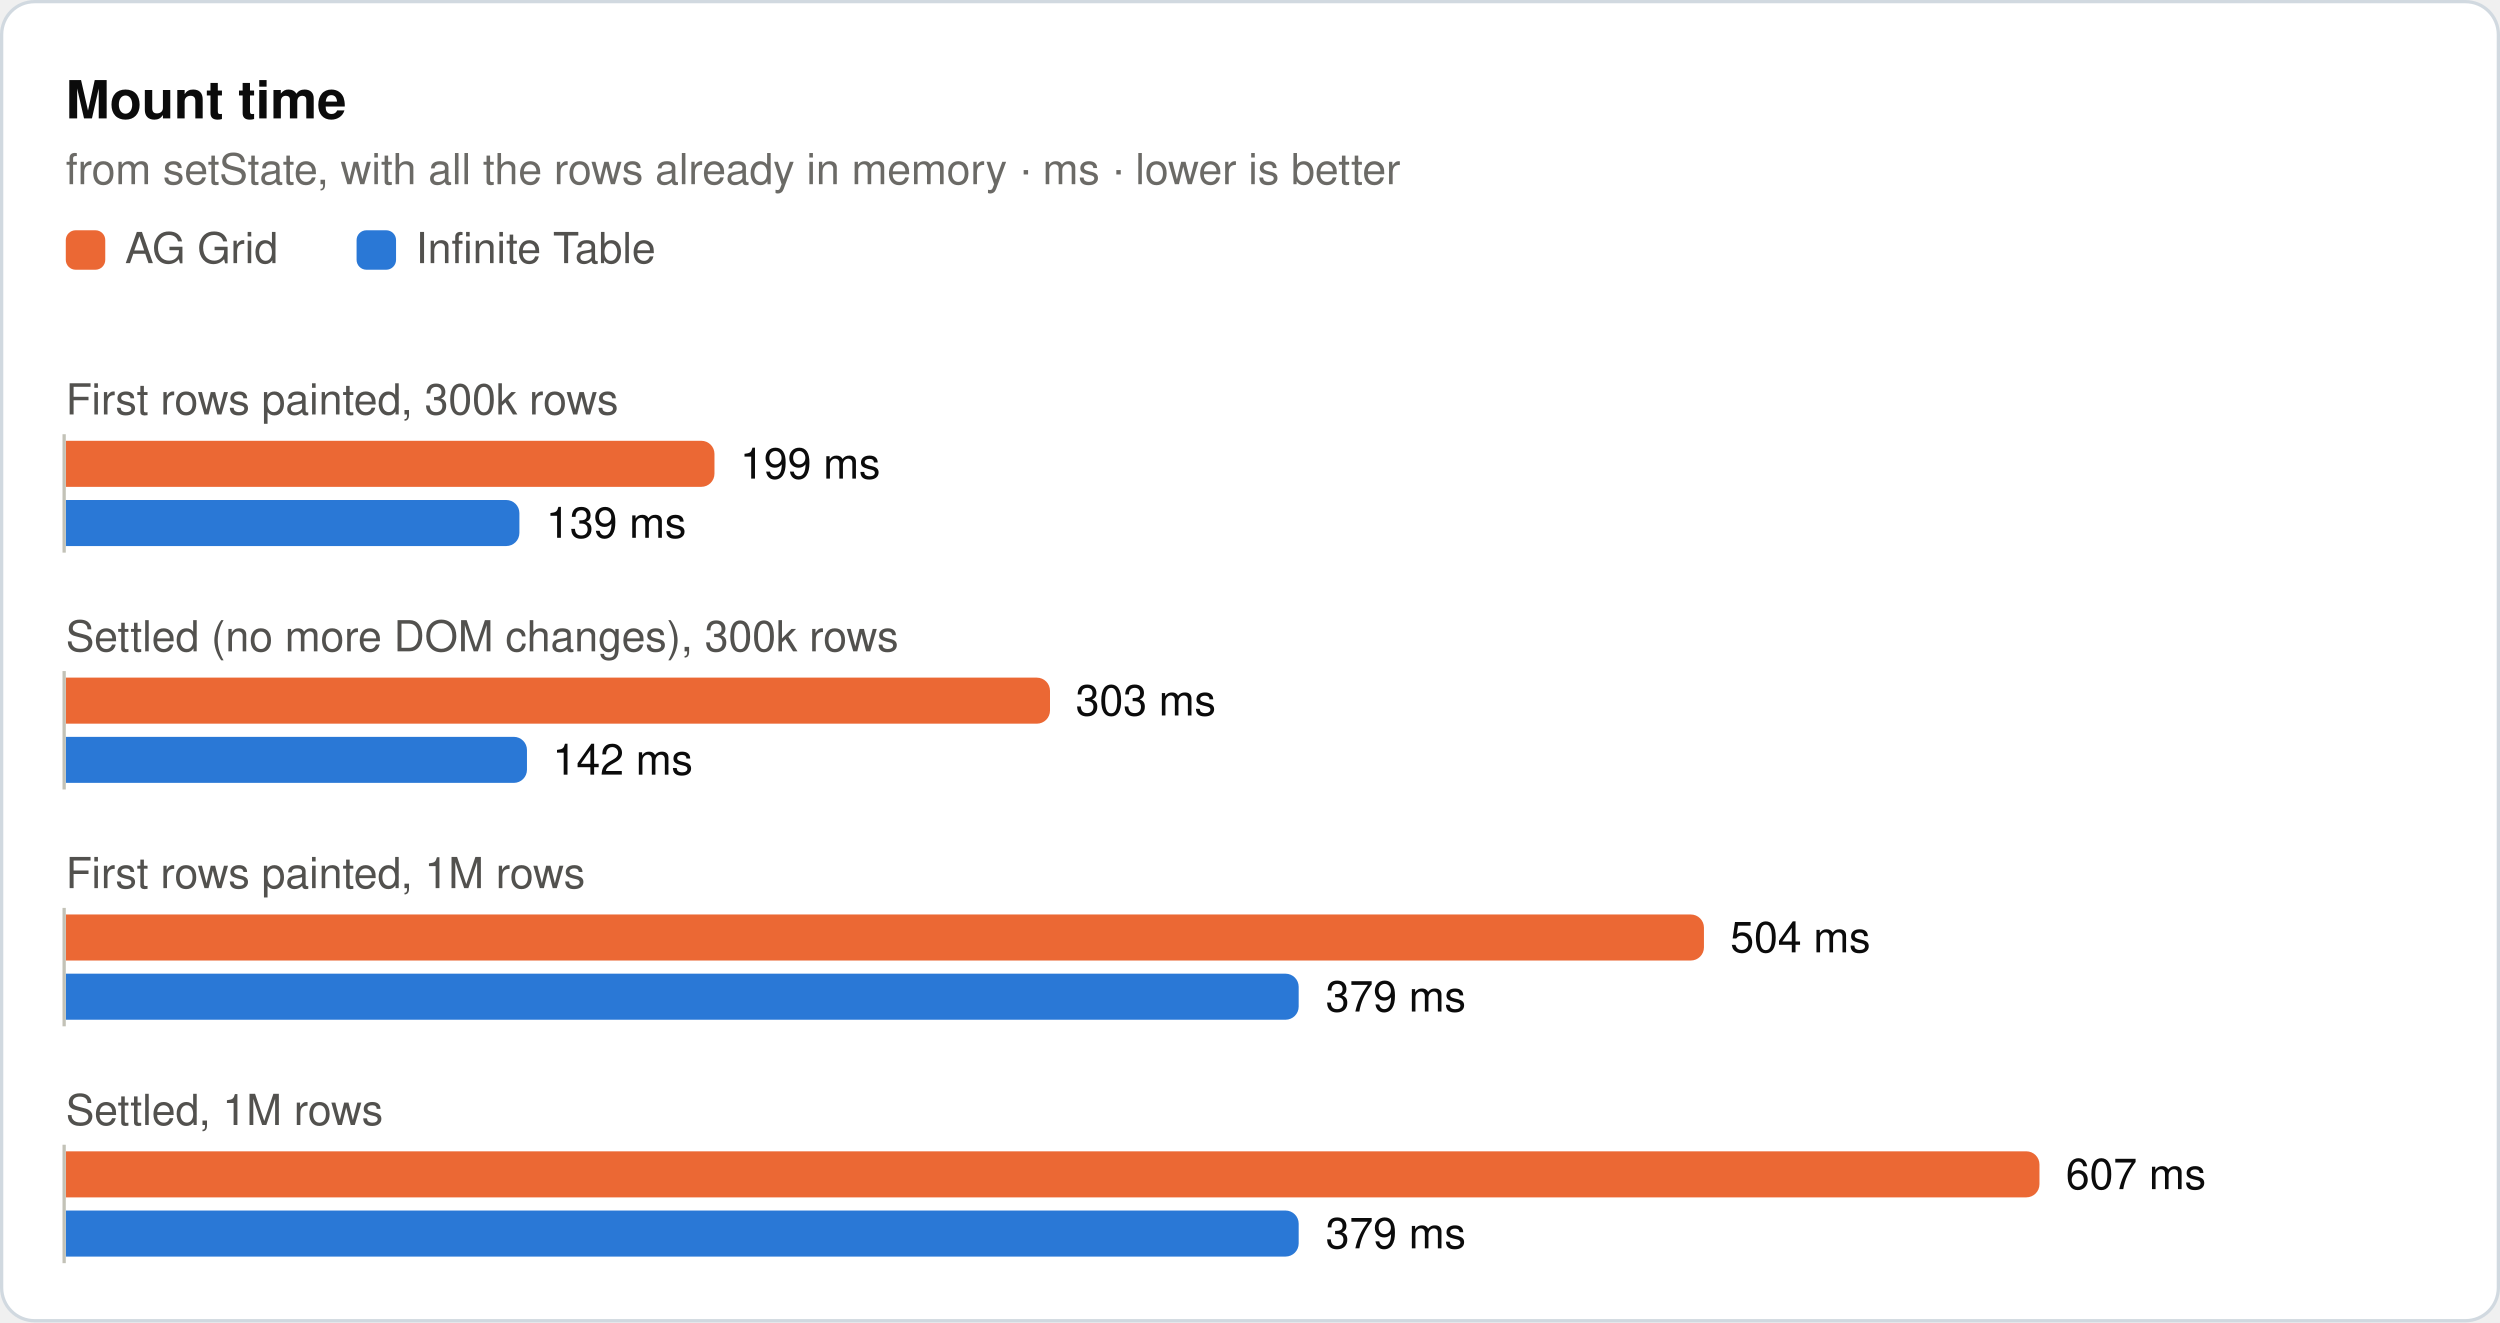
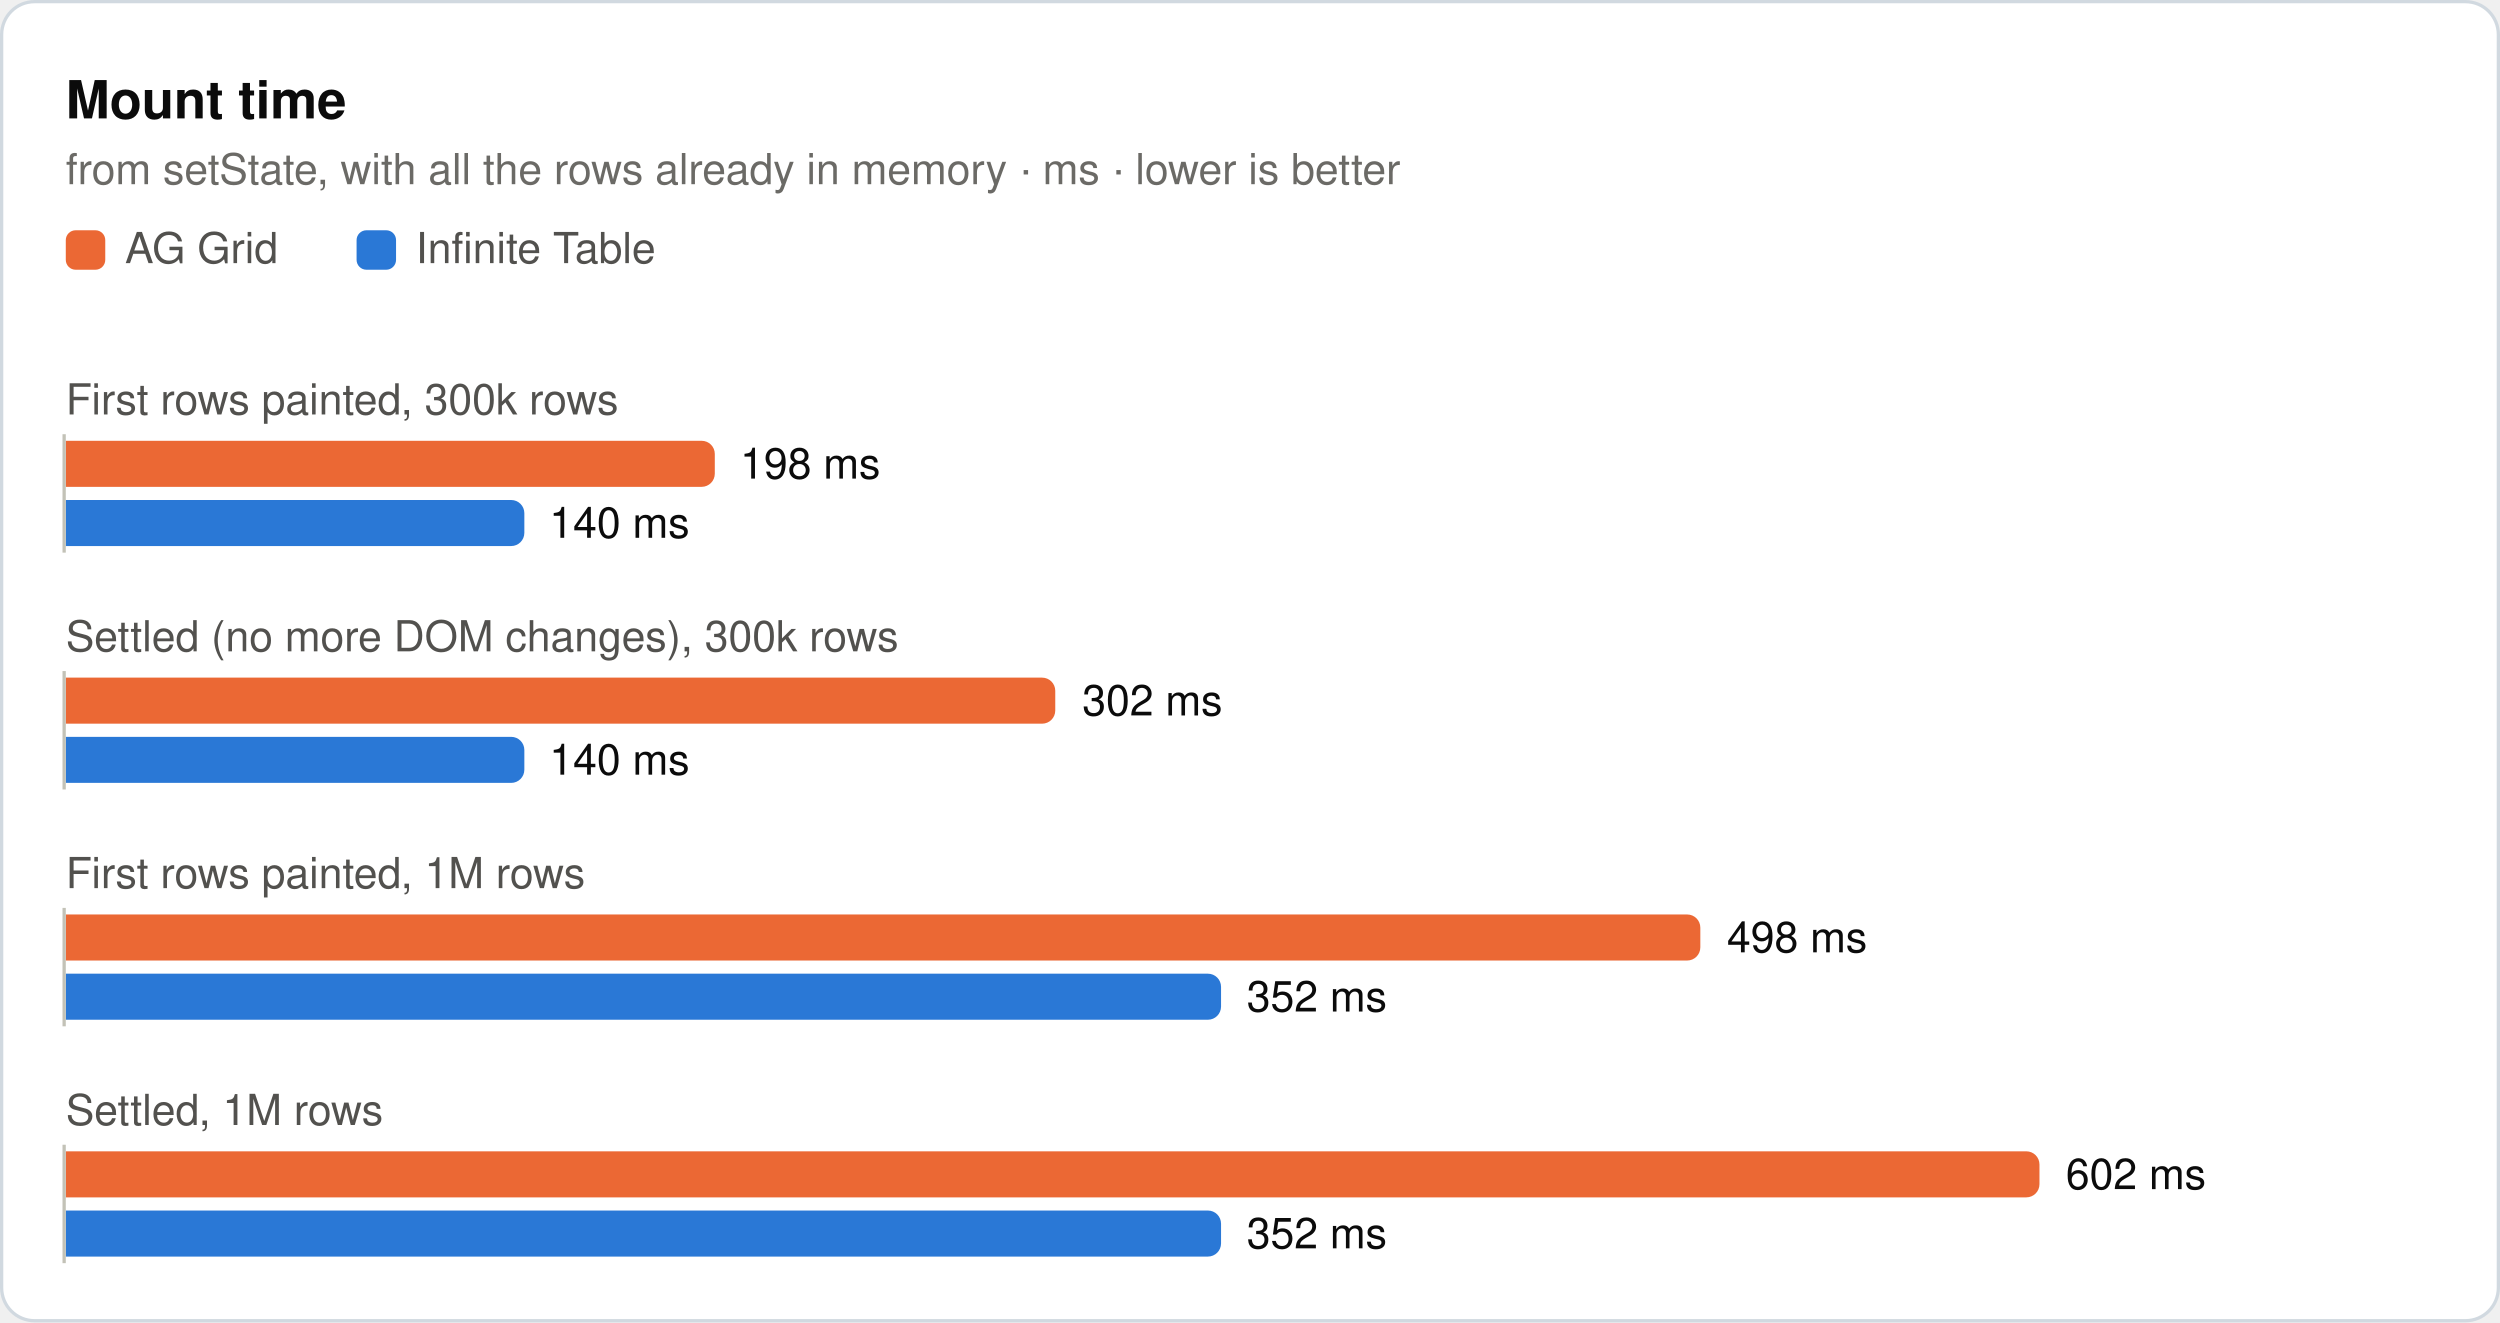
<svg xmlns="http://www.w3.org/2000/svg" width="760" height="402" viewBox="0 0 760 402" role="img">
  <rect x="0.5" y="0.5" width="759" height="401" rx="10" fill="#ffffff" stroke="#d1d9e0" />
  <text x="20" y="36" font-family="system-ui, -apple-system, 'Segoe UI', Helvetica, Arial, sans-serif" font-size="16" font-weight="600" fill="#0b0b0b">Mount time</text>
  <text x="20" y="56" font-family="system-ui, -apple-system, 'Segoe UI', Helvetica, Arial, sans-serif" font-size="13" fill="#6b6a66">from setState, with all the rows already in memory · ms · lower is better</text>
  <rect x="20" y="70" width="12" height="12" rx="3" fill="#eb6834" />
  <text x="38" y="80" font-family="system-ui, -apple-system, 'Segoe UI', Helvetica, Arial, sans-serif" font-size="13" fill="#52514e">AG Grid</text>
  <rect x="108.4" y="70" width="12" height="12" rx="3" fill="#2a78d6" />
  <text x="126.4" y="80" font-family="system-ui, -apple-system, 'Segoe UI', Helvetica, Arial, sans-serif" font-size="13" fill="#52514e">Infinite Table</text>
  <text x="20" y="126" font-family="system-ui, -apple-system, 'Segoe UI', Helvetica, Arial, sans-serif" font-size="13" fill="#52514e">First rows painted, 300k rows</text>
-   <path d="M20,134H213.2a4,4 0 0 1 4,4V144a4,4 0 0 1 -4,4H20Z" fill="#eb6834" />
-   <text x="225" y="145.5" font-family="system-ui, -apple-system, 'Segoe UI', Helvetica, Arial, sans-serif" font-size="13" fill="#0b0b0b">199 ms</text>
-   <path d="M20,152H153.9a4,4 0 0 1 4,4V162a4,4 0 0 1 -4,4H20Z" fill="#2a78d6" />
-   <text x="166" y="163.5" font-family="system-ui, -apple-system, 'Segoe UI', Helvetica, Arial, sans-serif" font-size="13" fill="#0b0b0b">139 ms</text>
+   <path d="M20,134H213.3a4,4 0 0 1 4,4V144a4,4 0 0 1 -4,4H20Z" fill="#eb6834" />
+   <text x="225" y="145.5" font-family="system-ui, -apple-system, 'Segoe UI', Helvetica, Arial, sans-serif" font-size="13" fill="#0b0b0b">198 ms</text>
+   <path d="M20,152H155.4a4,4 0 0 1 4,4V162a4,4 0 0 1 -4,4H20Z" fill="#2a78d6" />
+   <text x="167" y="163.5" font-family="system-ui, -apple-system, 'Segoe UI', Helvetica, Arial, sans-serif" font-size="13" fill="#0b0b0b">140 ms</text>
  <line x1="19.5" y1="132" x2="19.5" y2="168" stroke="#c3c2b7" stroke-width="1" />
  <text x="20" y="198" font-family="system-ui, -apple-system, 'Segoe UI', Helvetica, Arial, sans-serif" font-size="13" fill="#52514e">Settled (no more DOM changes), 300k rows</text>
-   <path d="M20,206H315.2a4,4 0 0 1 4,4V216a4,4 0 0 1 -4,4H20Z" fill="#eb6834" />
-   <text x="327" y="217.5" font-family="system-ui, -apple-system, 'Segoe UI', Helvetica, Arial, sans-serif" font-size="13" fill="#0b0b0b">303 ms</text>
-   <path d="M20,224H156.2a4,4 0 0 1 4,4V234a4,4 0 0 1 -4,4H20Z" fill="#2a78d6" />
-   <text x="168" y="235.5" font-family="system-ui, -apple-system, 'Segoe UI', Helvetica, Arial, sans-serif" font-size="13" fill="#0b0b0b">142 ms</text>
+   <path d="M20,206H316.8a4,4 0 0 1 4,4V216a4,4 0 0 1 -4,4H20Z" fill="#eb6834" />
+   <text x="329" y="217.5" font-family="system-ui, -apple-system, 'Segoe UI', Helvetica, Arial, sans-serif" font-size="13" fill="#0b0b0b">302 ms</text>
+   <path d="M20,224H155.4a4,4 0 0 1 4,4V234a4,4 0 0 1 -4,4H20Z" fill="#2a78d6" />
+   <text x="167" y="235.5" font-family="system-ui, -apple-system, 'Segoe UI', Helvetica, Arial, sans-serif" font-size="13" fill="#0b0b0b">140 ms</text>
  <line x1="19.5" y1="204" x2="19.5" y2="240" stroke="#c3c2b7" stroke-width="1" />
  <text x="20" y="270" font-family="system-ui, -apple-system, 'Segoe UI', Helvetica, Arial, sans-serif" font-size="13" fill="#52514e">First rows painted, 1M rows</text>
-   <path d="M20,278H514a4,4 0 0 1 4,4V288a4,4 0 0 1 -4,4H20Z" fill="#eb6834" />
-   <text x="526" y="289.5" font-family="system-ui, -apple-system, 'Segoe UI', Helvetica, Arial, sans-serif" font-size="13" fill="#0b0b0b">504 ms</text>
-   <path d="M20,296H390.8a4,4 0 0 1 4,4V306a4,4 0 0 1 -4,4H20Z" fill="#2a78d6" />
-   <text x="403" y="307.5" font-family="system-ui, -apple-system, 'Segoe UI', Helvetica, Arial, sans-serif" font-size="13" fill="#0b0b0b">379 ms</text>
+   <path d="M20,278H512.9a4,4 0 0 1 4,4V288a4,4 0 0 1 -4,4H20Z" fill="#eb6834" />
+   <text x="525" y="289.5" font-family="system-ui, -apple-system, 'Segoe UI', Helvetica, Arial, sans-serif" font-size="13" fill="#0b0b0b">498 ms</text>
+   <path d="M20,296H367.2a4,4 0 0 1 4,4V306a4,4 0 0 1 -4,4H20Z" fill="#2a78d6" />
+   <text x="379" y="307.5" font-family="system-ui, -apple-system, 'Segoe UI', Helvetica, Arial, sans-serif" font-size="13" fill="#0b0b0b">352 ms</text>
  <line x1="19.5" y1="276" x2="19.5" y2="312" stroke="#c3c2b7" stroke-width="1" />
  <text x="20" y="342" font-family="system-ui, -apple-system, 'Segoe UI', Helvetica, Arial, sans-serif" font-size="13" fill="#52514e">Settled, 1M rows</text>
  <path d="M20,350H616a4,4 0 0 1 4,4V360a4,4 0 0 1 -4,4H20Z" fill="#eb6834" />
-   <text x="628" y="361.5" font-family="system-ui, -apple-system, 'Segoe UI', Helvetica, Arial, sans-serif" font-size="13" fill="#0b0b0b">607 ms</text>
-   <path d="M20,368H390.8a4,4 0 0 1 4,4V378a4,4 0 0 1 -4,4H20Z" fill="#2a78d6" />
-   <text x="403" y="379.5" font-family="system-ui, -apple-system, 'Segoe UI', Helvetica, Arial, sans-serif" font-size="13" fill="#0b0b0b">379 ms</text>
+   <text x="628" y="361.5" font-family="system-ui, -apple-system, 'Segoe UI', Helvetica, Arial, sans-serif" font-size="13" fill="#0b0b0b">602 ms</text>
+   <path d="M20,368H367.2a4,4 0 0 1 4,4V378a4,4 0 0 1 -4,4H20Z" fill="#2a78d6" />
+   <text x="379" y="379.5" font-family="system-ui, -apple-system, 'Segoe UI', Helvetica, Arial, sans-serif" font-size="13" fill="#0b0b0b">352 ms</text>
  <line x1="19.5" y1="348" x2="19.5" y2="384" stroke="#c3c2b7" stroke-width="1" />
</svg>
